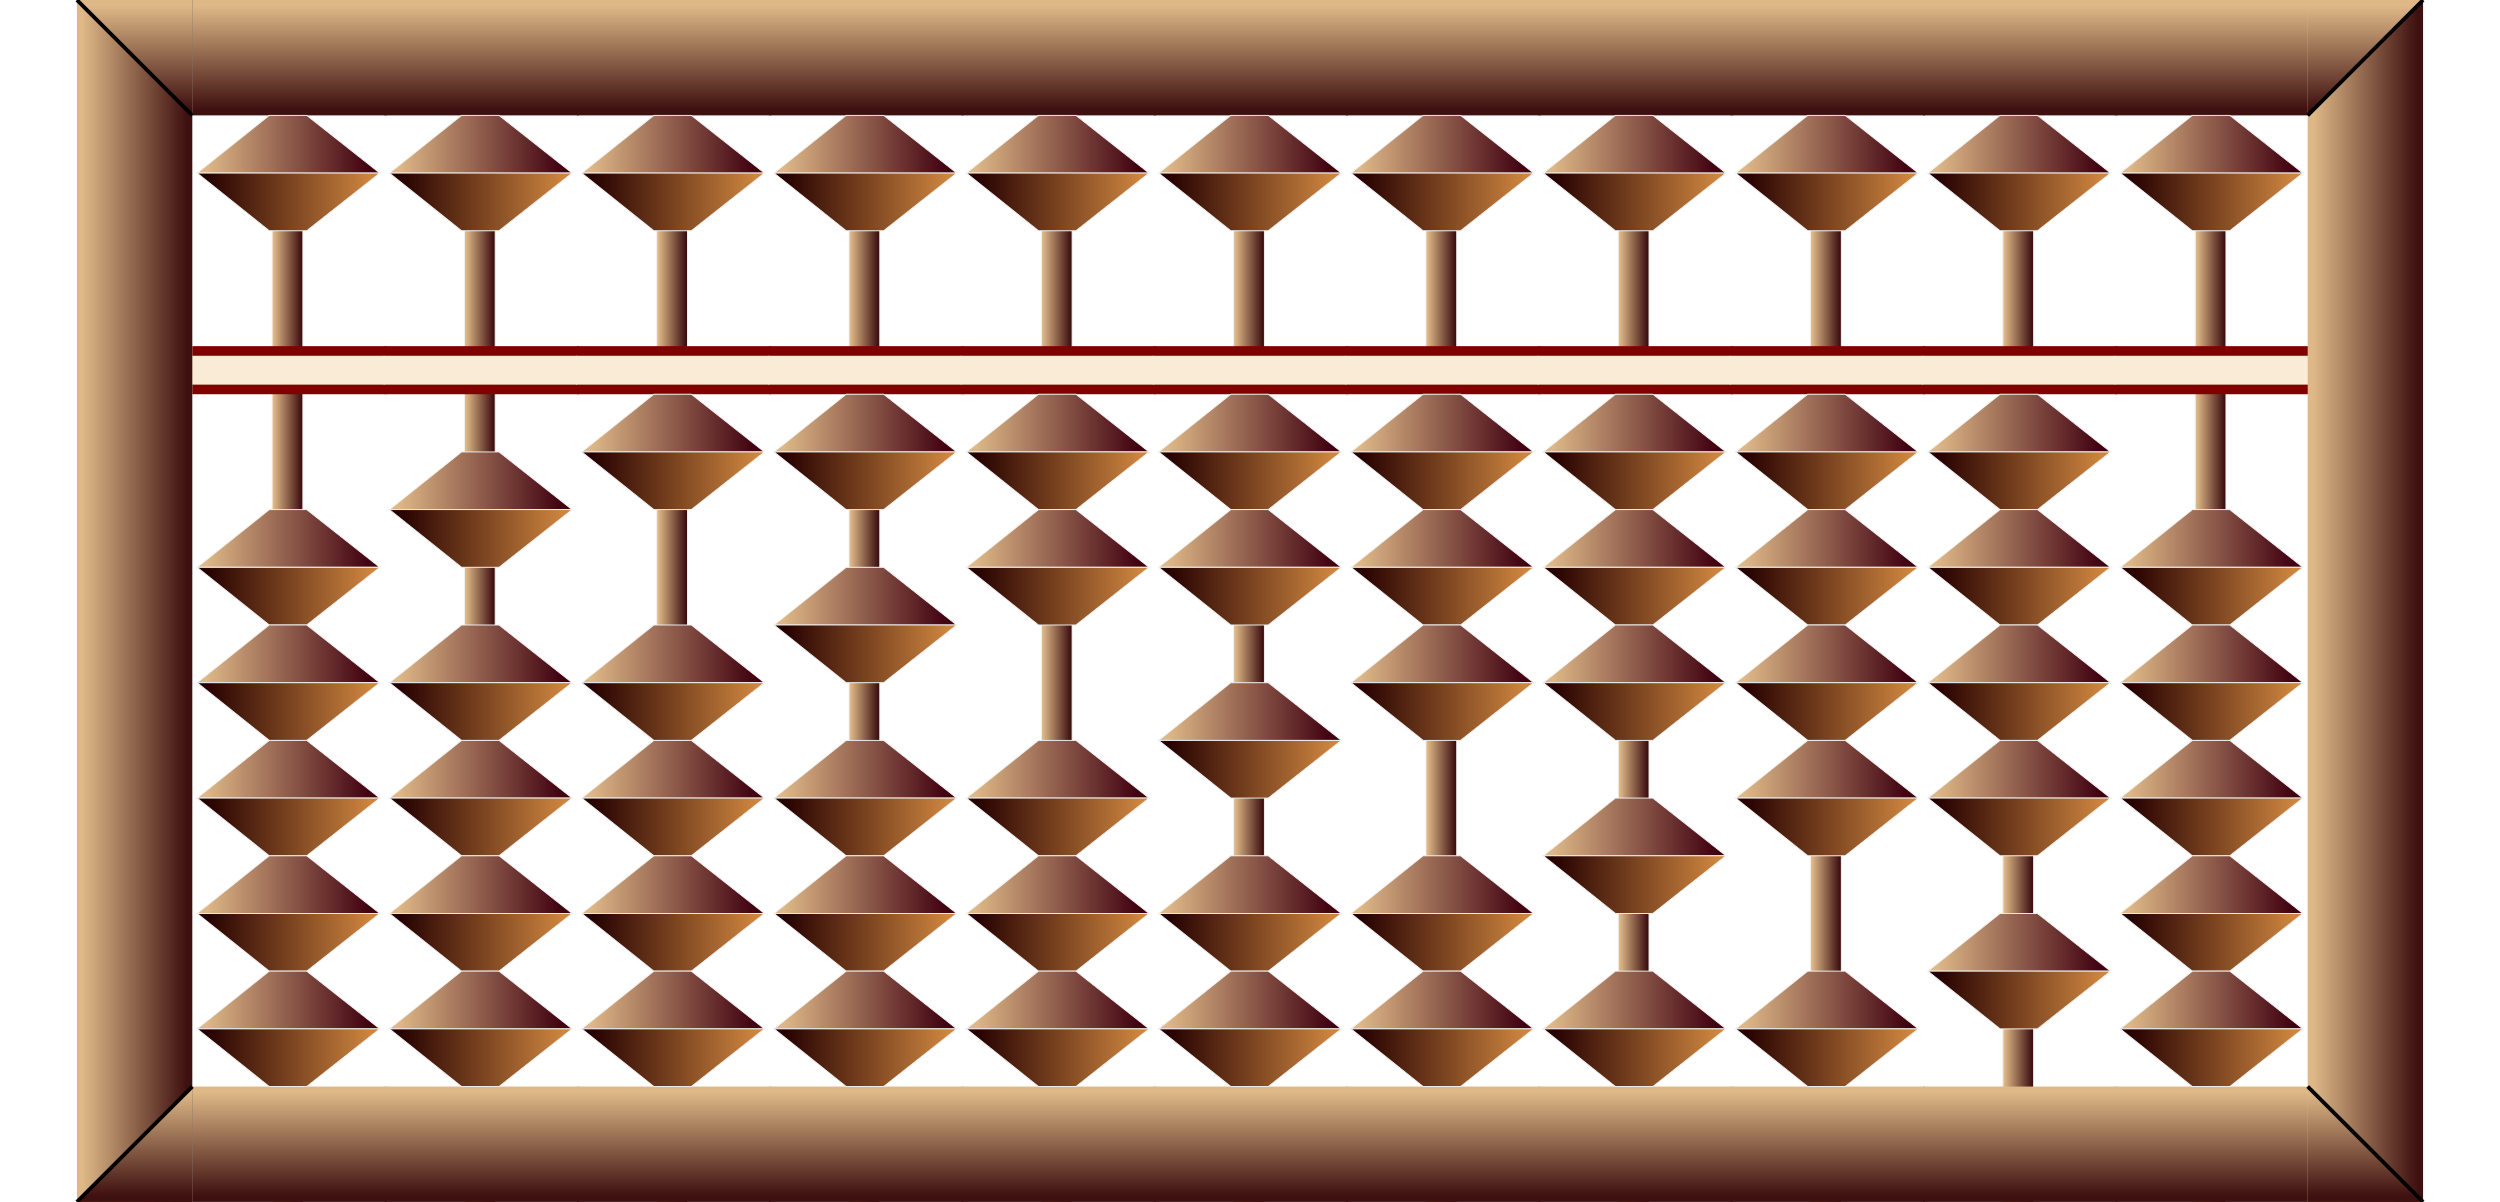
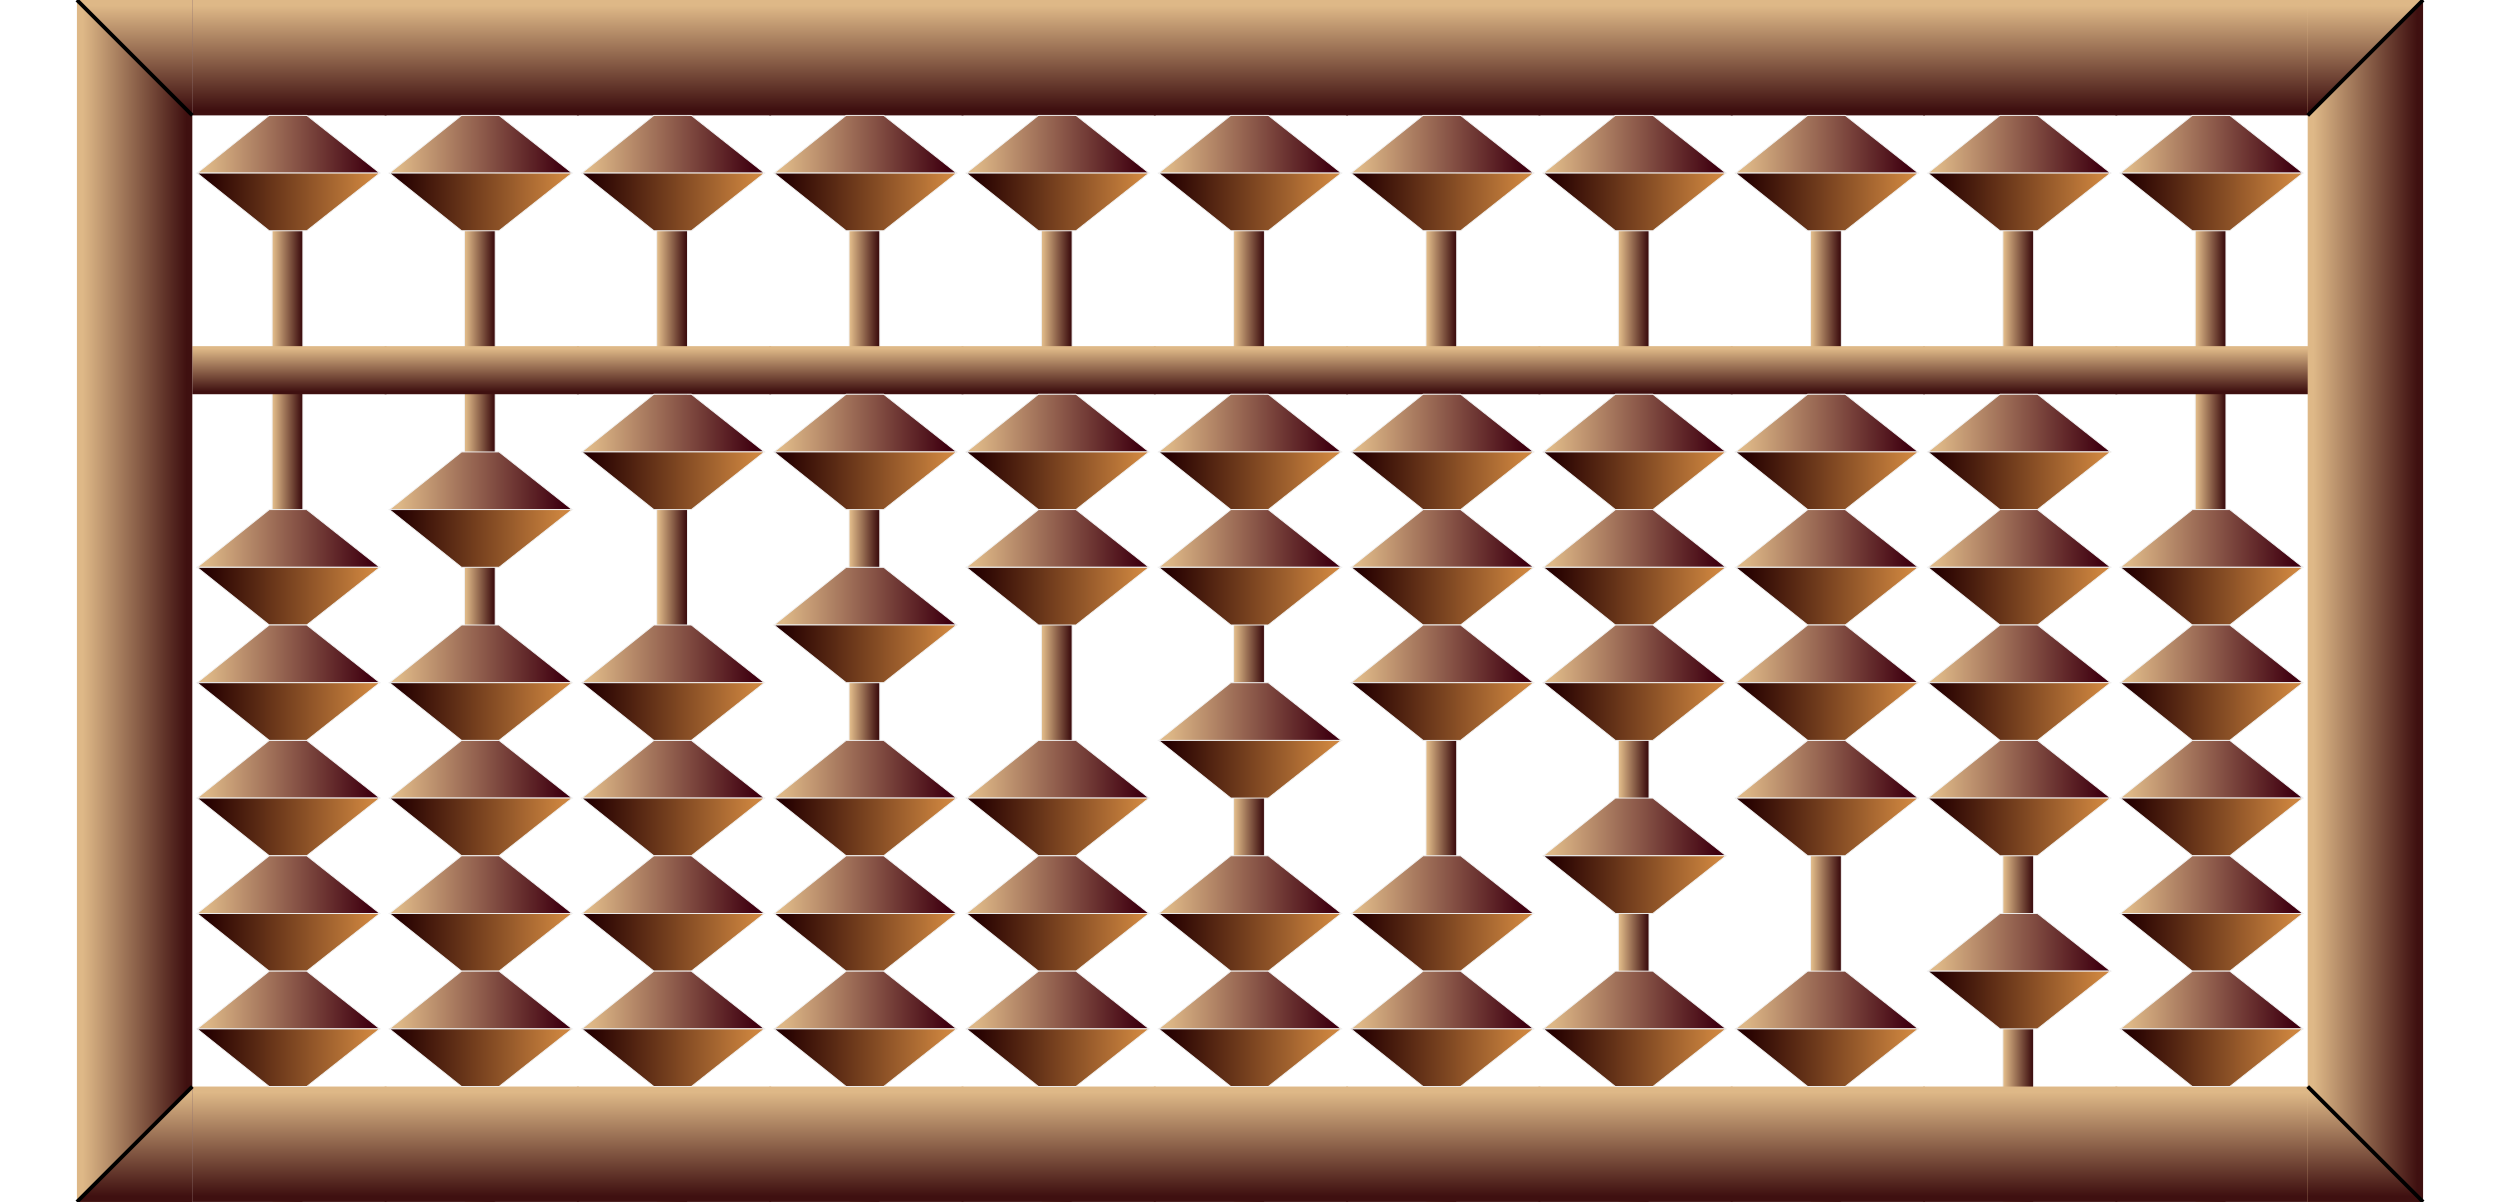
<svg xmlns="http://www.w3.org/2000/svg" x="0px" y="0px" width="650.0px" height="312.5px" viewBox="0 0 2600 1250">
  <style>
.names {;
font: bold 80px mono;
fill: Gold;
}
</style>
  <defs>
    <radialGradient id="grad1" cx="50%" cy="50%" r="50%" fx="30%" fy="40%">
      <stop offset="0%" stop-color="antiquewhite" />
      <stop offset="80%" stop-color="Darkgreen" />
    </radialGradient>
    <linearGradient id="rodgrad">
      <stop offset="5%" stop-color="BurlyWood" />
      <stop offset="95%" stop-color="#3f1010" />
    </linearGradient>
    <linearGradient id="framegrad">
      <stop offset="5%" stop-color="BurlyWood" />
      <stop offset="95%" stop-color="#3f1010" />
    </linearGradient>
    <linearGradient id="framegrad2" gradientTransform="rotate(90)">
      <stop offset="5%" stop-color="BurlyWood" />
      <stop offset="95%" stop-color="#3f1010" />
    </linearGradient>
    <linearGradient id="jap1">
      <stop offset="5%" stop-color="BurlyWood" />
      <stop offset="95%" stop-color="#3f0010" />
    </linearGradient>
    <linearGradient id="jap2">
      <stop offset="5%" stop-color="#250000" />
      <stop offset="95%" stop-color="Peru" />
    </linearGradient>
    <g id="bead">
      <polygon fill="url(#jap1)" stroke="#F2F2F2" points="80,0 5,60 195,60 119,0" />
      <polygon fill="url(#jap2)" stroke="#F2F2F2" points="119,120 195,60 5,60 80,120" />
    </g>
    <g id="bead2">
      <ellipse cx="100" cy="60" rx="90" ry="59.5" fill="url(#grad1)" stroke="#F2F2F2" />
    </g>
    <g id="frame">
      <rect y="0" fill="url(#framegrad2)" width="202" height="120" />
    </g>
    <g id="bar">
-       <rect x="0" y="0" width="202" height="50" fill="Maroon" />
+       <rect x="0" y="0" width="202" height="50" fill="Black" />
      <rect x="-1" y="10" fill="AntiqueWhite" width="202" height="30" />
    </g>
    <g id="bardot">
      <use href="#bar" />
      <circle cx="100" cy="25" r="12" stroke="black" stroke-width="3" fill="green" />
    </g>
+     <g id="barc">
+       <rect x="0" y="0" width="202" height="50" fill="url(#framegrad2)" />
+     </g>
+     <g id="barcdot">
+       <use href="#barc" />
+       <circle cx="100" cy="25" r="12" stroke="black" stroke-width="3" fill="green" />
+     </g>
  </defs>
  <rect x="283" y="0.5" fill="url(#rodgrad)" stroke="#F2F2F2" width="32" height="1250" />
  <use href="#frame" x="200" y="0" />
  <use href="#frame" x="200" y="1130" />
-   <use href="#bar" x="200" y="360" />
+   <use href="#barc" x="200" y="360" />
  <use href="#bead" x="200" y="120" />
  <use href="#bead" x="200" y="530" />
  <use href="#bead" x="200" y="650" />
  <use href="#bead" x="200" y="770" />
  <use href="#bead" x="200" y="890" />
  <use href="#bead" x="200" y="1010" />
  <rect x="483" y="0.5" fill="url(#rodgrad)" stroke="#F2F2F2" width="32" height="1250" />
  <use href="#frame" x="400" y="0" />
  <use href="#frame" x="400" y="1130" />
-   <use href="#bar" x="400" y="360" />
+   <use href="#barc" x="400" y="360" />
  <use href="#bead" x="400" y="120" />
  <use href="#bead" x="400" y="470" />
  <use href="#bead" x="400" y="650" />
  <use href="#bead" x="400" y="770" />
  <use href="#bead" x="400" y="890" />
  <use href="#bead" x="400" y="1010" />
  <rect x="683" y="0.5" fill="url(#rodgrad)" stroke="#F2F2F2" width="32" height="1250" />
  <use href="#frame" x="600" y="0" />
  <use href="#frame" x="600" y="1130" />
-   <use href="#bar" x="600" y="360" />
+   <use href="#barc" x="600" y="360" />
  <use href="#bead" x="600" y="120" />
  <use href="#bead" x="600" y="410" />
  <use href="#bead" x="600" y="650" />
  <use href="#bead" x="600" y="770" />
  <use href="#bead" x="600" y="890" />
  <use href="#bead" x="600" y="1010" />
  <rect x="883" y="0.5" fill="url(#rodgrad)" stroke="#F2F2F2" width="32" height="1250" />
  <use href="#frame" x="800" y="0" />
  <use href="#frame" x="800" y="1130" />
-   <use href="#bar" x="800" y="360" />
+   <use href="#barc" x="800" y="360" />
  <use href="#bead" x="800" y="120" />
  <use href="#bead" x="800" y="410" />
  <use href="#bead" x="800" y="590" />
  <use href="#bead" x="800" y="770" />
  <use href="#bead" x="800" y="890" />
  <use href="#bead" x="800" y="1010" />
  <rect x="1083" y="0.5" fill="url(#rodgrad)" stroke="#F2F2F2" width="32" height="1250" />
  <use href="#frame" x="1000" y="0" />
  <use href="#frame" x="1000" y="1130" />
-   <use href="#bar" x="1000" y="360" />
+   <use href="#barc" x="1000" y="360" />
  <use href="#bead" x="1000" y="120" />
  <use href="#bead" x="1000" y="410" />
  <use href="#bead" x="1000" y="530" />
  <use href="#bead" x="1000" y="770" />
  <use href="#bead" x="1000" y="890" />
  <use href="#bead" x="1000" y="1010" />
  <rect x="1283" y="0.5" fill="url(#rodgrad)" stroke="#F2F2F2" width="32" height="1250" />
  <use href="#frame" x="1200" y="0" />
  <use href="#frame" x="1200" y="1130" />
-   <use href="#bar" x="1200" y="360" />
+   <use href="#barc" x="1200" y="360" />
  <use href="#bead" x="1200" y="120" />
  <use href="#bead" x="1200" y="410" />
  <use href="#bead" x="1200" y="530" />
  <use href="#bead" x="1200" y="710" />
  <use href="#bead" x="1200" y="890" />
  <use href="#bead" x="1200" y="1010" />
  <rect x="1483" y="0.5" fill="url(#rodgrad)" stroke="#F2F2F2" width="32" height="1250" />
  <use href="#frame" x="1400" y="0" />
  <use href="#frame" x="1400" y="1130" />
-   <use href="#bar" x="1400" y="360" />
+   <use href="#barc" x="1400" y="360" />
  <use href="#bead" x="1400" y="120" />
  <use href="#bead" x="1400" y="410" />
  <use href="#bead" x="1400" y="530" />
  <use href="#bead" x="1400" y="650" />
  <use href="#bead" x="1400" y="890" />
  <use href="#bead" x="1400" y="1010" />
  <rect x="1683" y="0.5" fill="url(#rodgrad)" stroke="#F2F2F2" width="32" height="1250" />
  <use href="#frame" x="1600" y="0" />
  <use href="#frame" x="1600" y="1130" />
-   <use href="#bar" x="1600" y="360" />
+   <use href="#barc" x="1600" y="360" />
  <use href="#bead" x="1600" y="120" />
  <use href="#bead" x="1600" y="410" />
  <use href="#bead" x="1600" y="530" />
  <use href="#bead" x="1600" y="650" />
  <use href="#bead" x="1600" y="830" />
  <use href="#bead" x="1600" y="1010" />
  <rect x="1883" y="0.5" fill="url(#rodgrad)" stroke="#F2F2F2" width="32" height="1250" />
  <use href="#frame" x="1800" y="0" />
  <use href="#frame" x="1800" y="1130" />
-   <use href="#bar" x="1800" y="360" />
+   <use href="#barc" x="1800" y="360" />
  <use href="#bead" x="1800" y="120" />
  <use href="#bead" x="1800" y="410" />
  <use href="#bead" x="1800" y="530" />
  <use href="#bead" x="1800" y="650" />
  <use href="#bead" x="1800" y="770" />
  <use href="#bead" x="1800" y="1010" />
  <rect x="2083" y="0.5" fill="url(#rodgrad)" stroke="#F2F2F2" width="32" height="1250" />
  <use href="#frame" x="2000" y="0" />
  <use href="#frame" x="2000" y="1130" />
-   <use href="#bar" x="2000" y="360" />
+   <use href="#barc" x="2000" y="360" />
  <use href="#bead" x="2000" y="120" />
  <use href="#bead" x="2000" y="410" />
  <use href="#bead" x="2000" y="530" />
  <use href="#bead" x="2000" y="650" />
  <use href="#bead" x="2000" y="770" />
  <use href="#bead" x="2000" y="950" />
  <rect x="2283" y="0.5" fill="url(#rodgrad)" stroke="#F2F2F2" width="32" height="1250" />
  <use href="#frame" x="2200" y="0" />
  <use href="#frame" x="2200" y="1130" />
-   <use href="#bar" x="2200" y="360" />
+   <use href="#barc" x="2200" y="360" />
  <use href="#bead" x="2200" y="120" />
  <use href="#bead" x="2200" y="530" />
  <use href="#bead" x="2200" y="650" />
  <use href="#bead" x="2200" y="770" />
  <use href="#bead" x="2200" y="890" />
  <use href="#bead" x="2200" y="1010" />
  <rect x="80" y="0" fill="url(#framegrad)" width="120" height="1250" />
  <polygon fill="url(#framegrad2)" points="80,0 200,120 200,0" />
  <line x1="80" y1="0" x2="200" y2="120" stroke="black" stroke-width="4" />
  <polygon fill="url(#framegrad2)" points="80,1250      200,1130 200,1250" />
  <line x1="80" y1="1250" x2="200" y2="1130" stroke="black" stroke-width="4" />
  <rect x="2400" y="0" fill="url(#framegrad)" width="120" height="1250" />
  <polygon fill="url(#framegrad2)" points="2400,120      2520,0 2400,0" />
  <line x1="2400" y1="120" x2="2520" y2="0" stroke="black" stroke-width="4" />
  <polygon fill="url(#framegrad2)" points="2400,     1130 2520,1250 2400,1250" />
  <line x1="2400" y1="1130" x2="2520" y2="1250" stroke="black" stroke-width="4" />
</svg>
